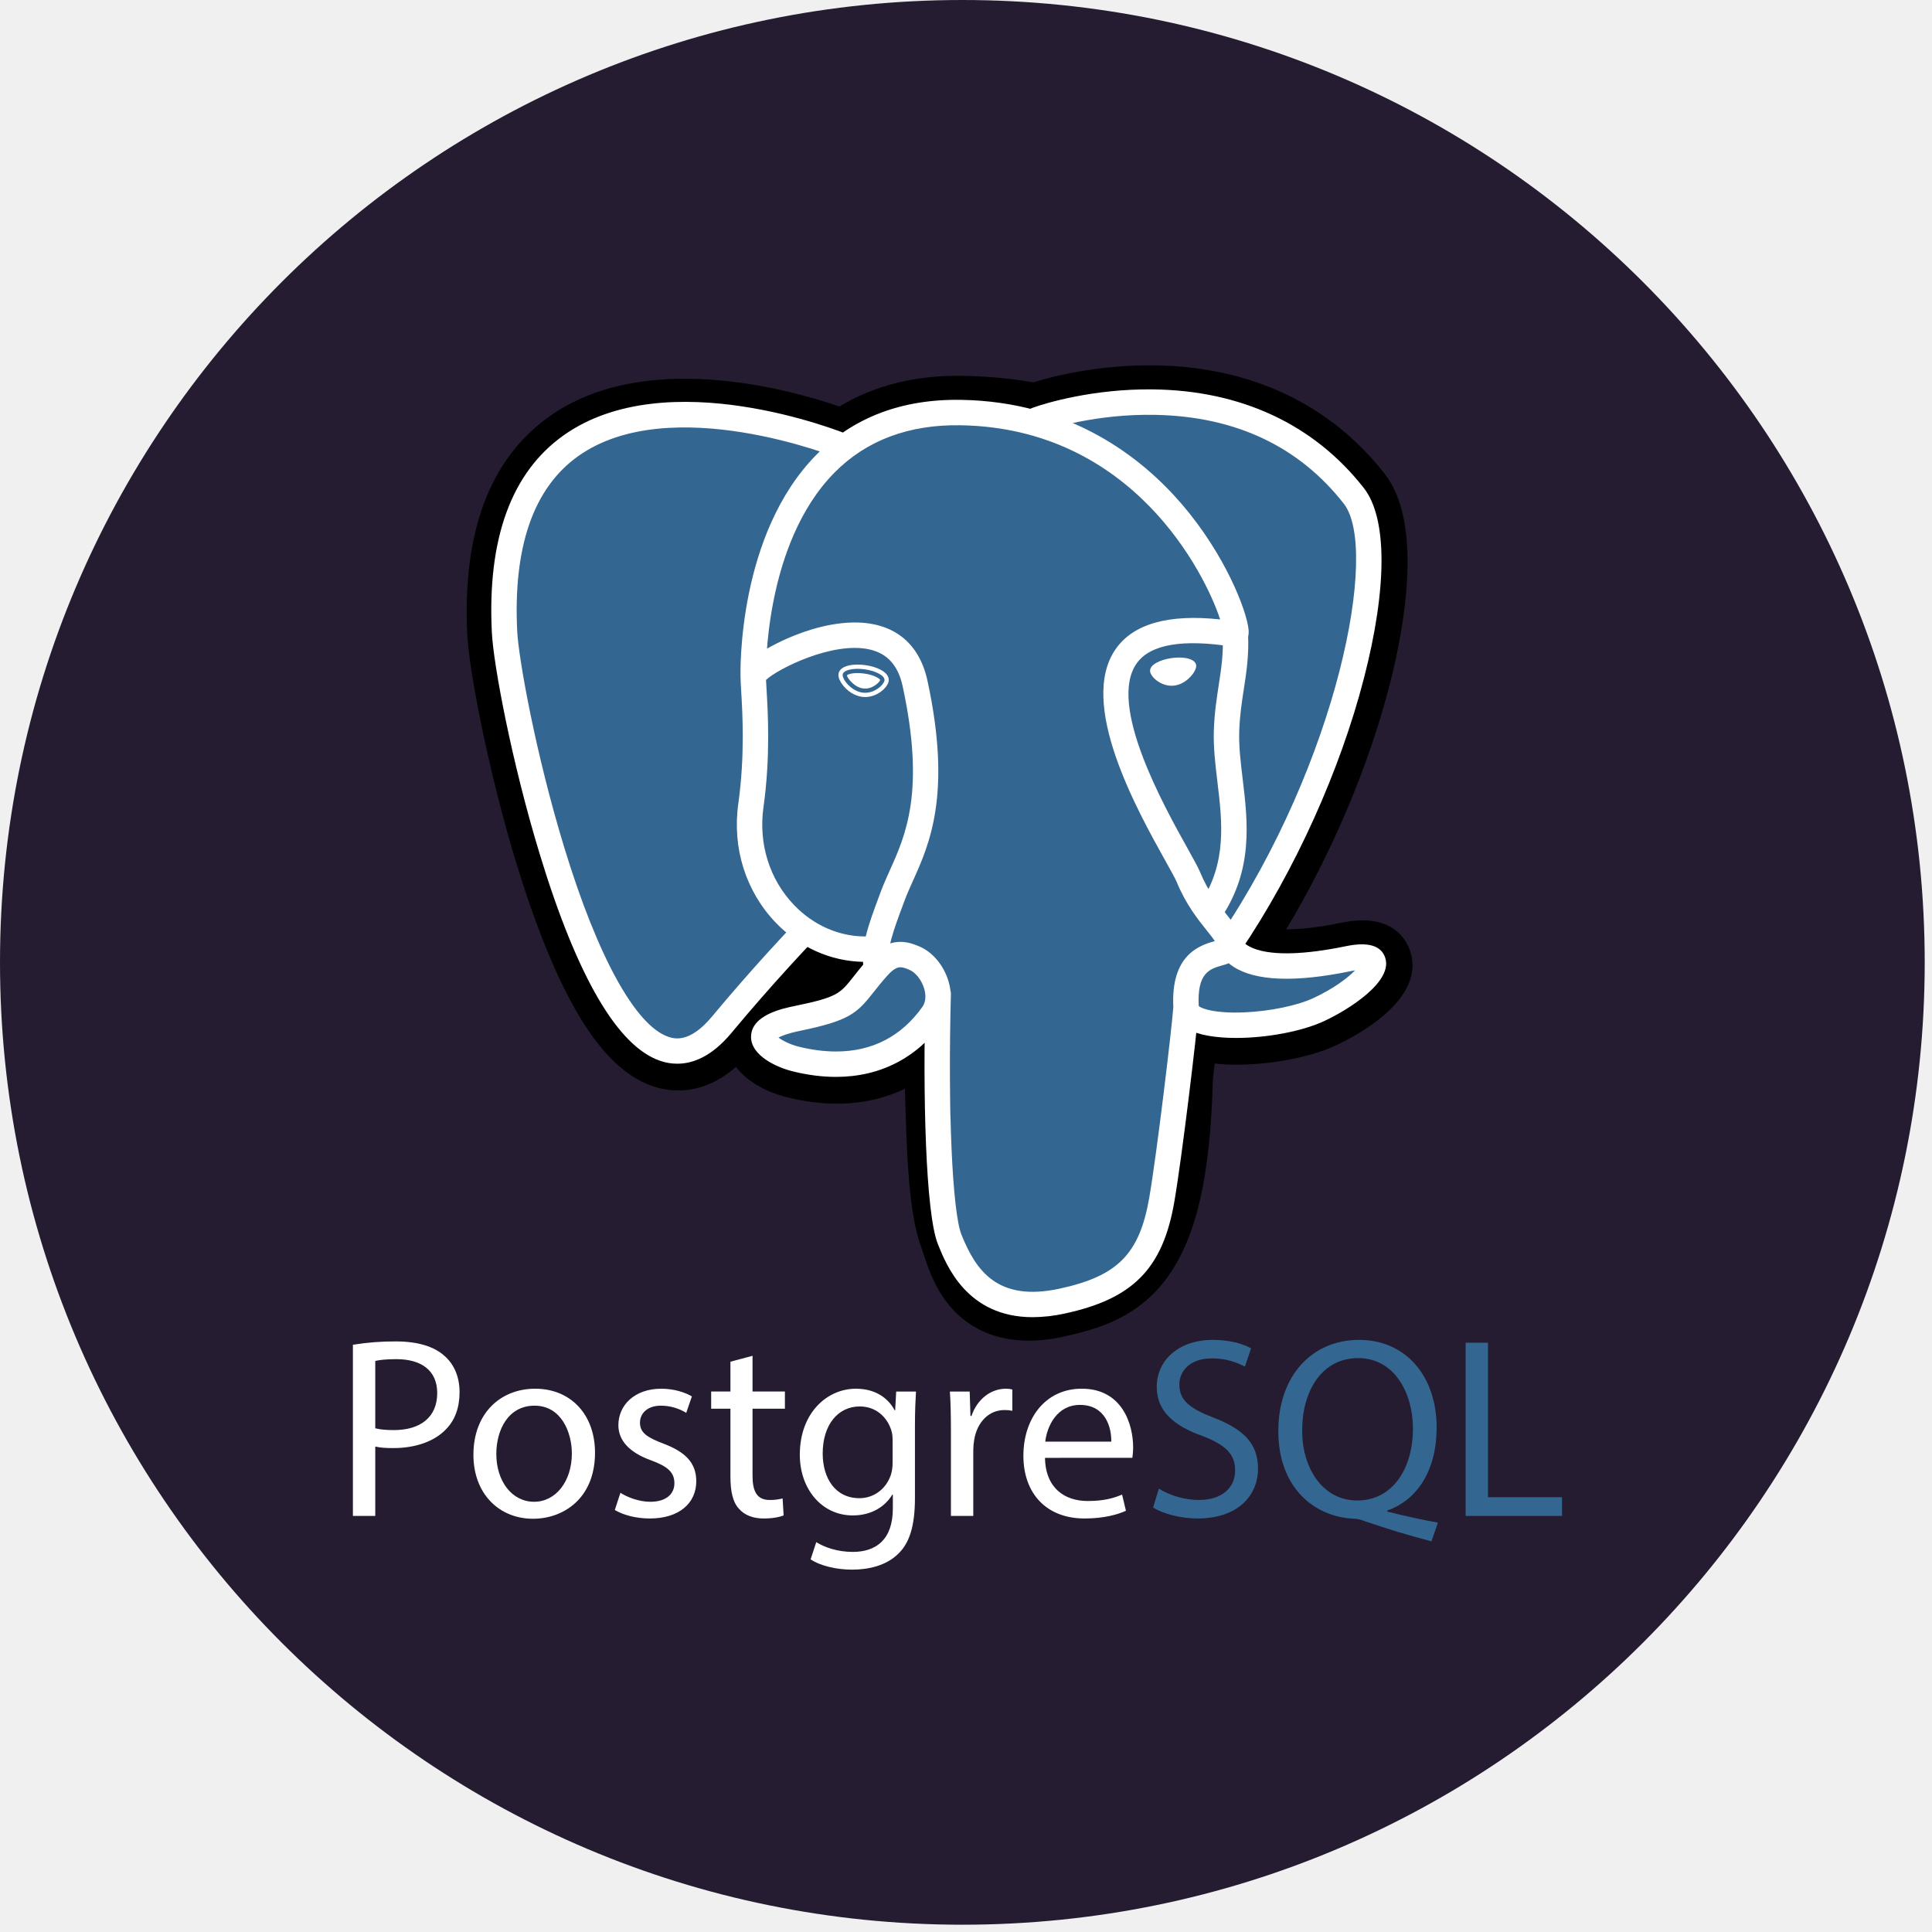
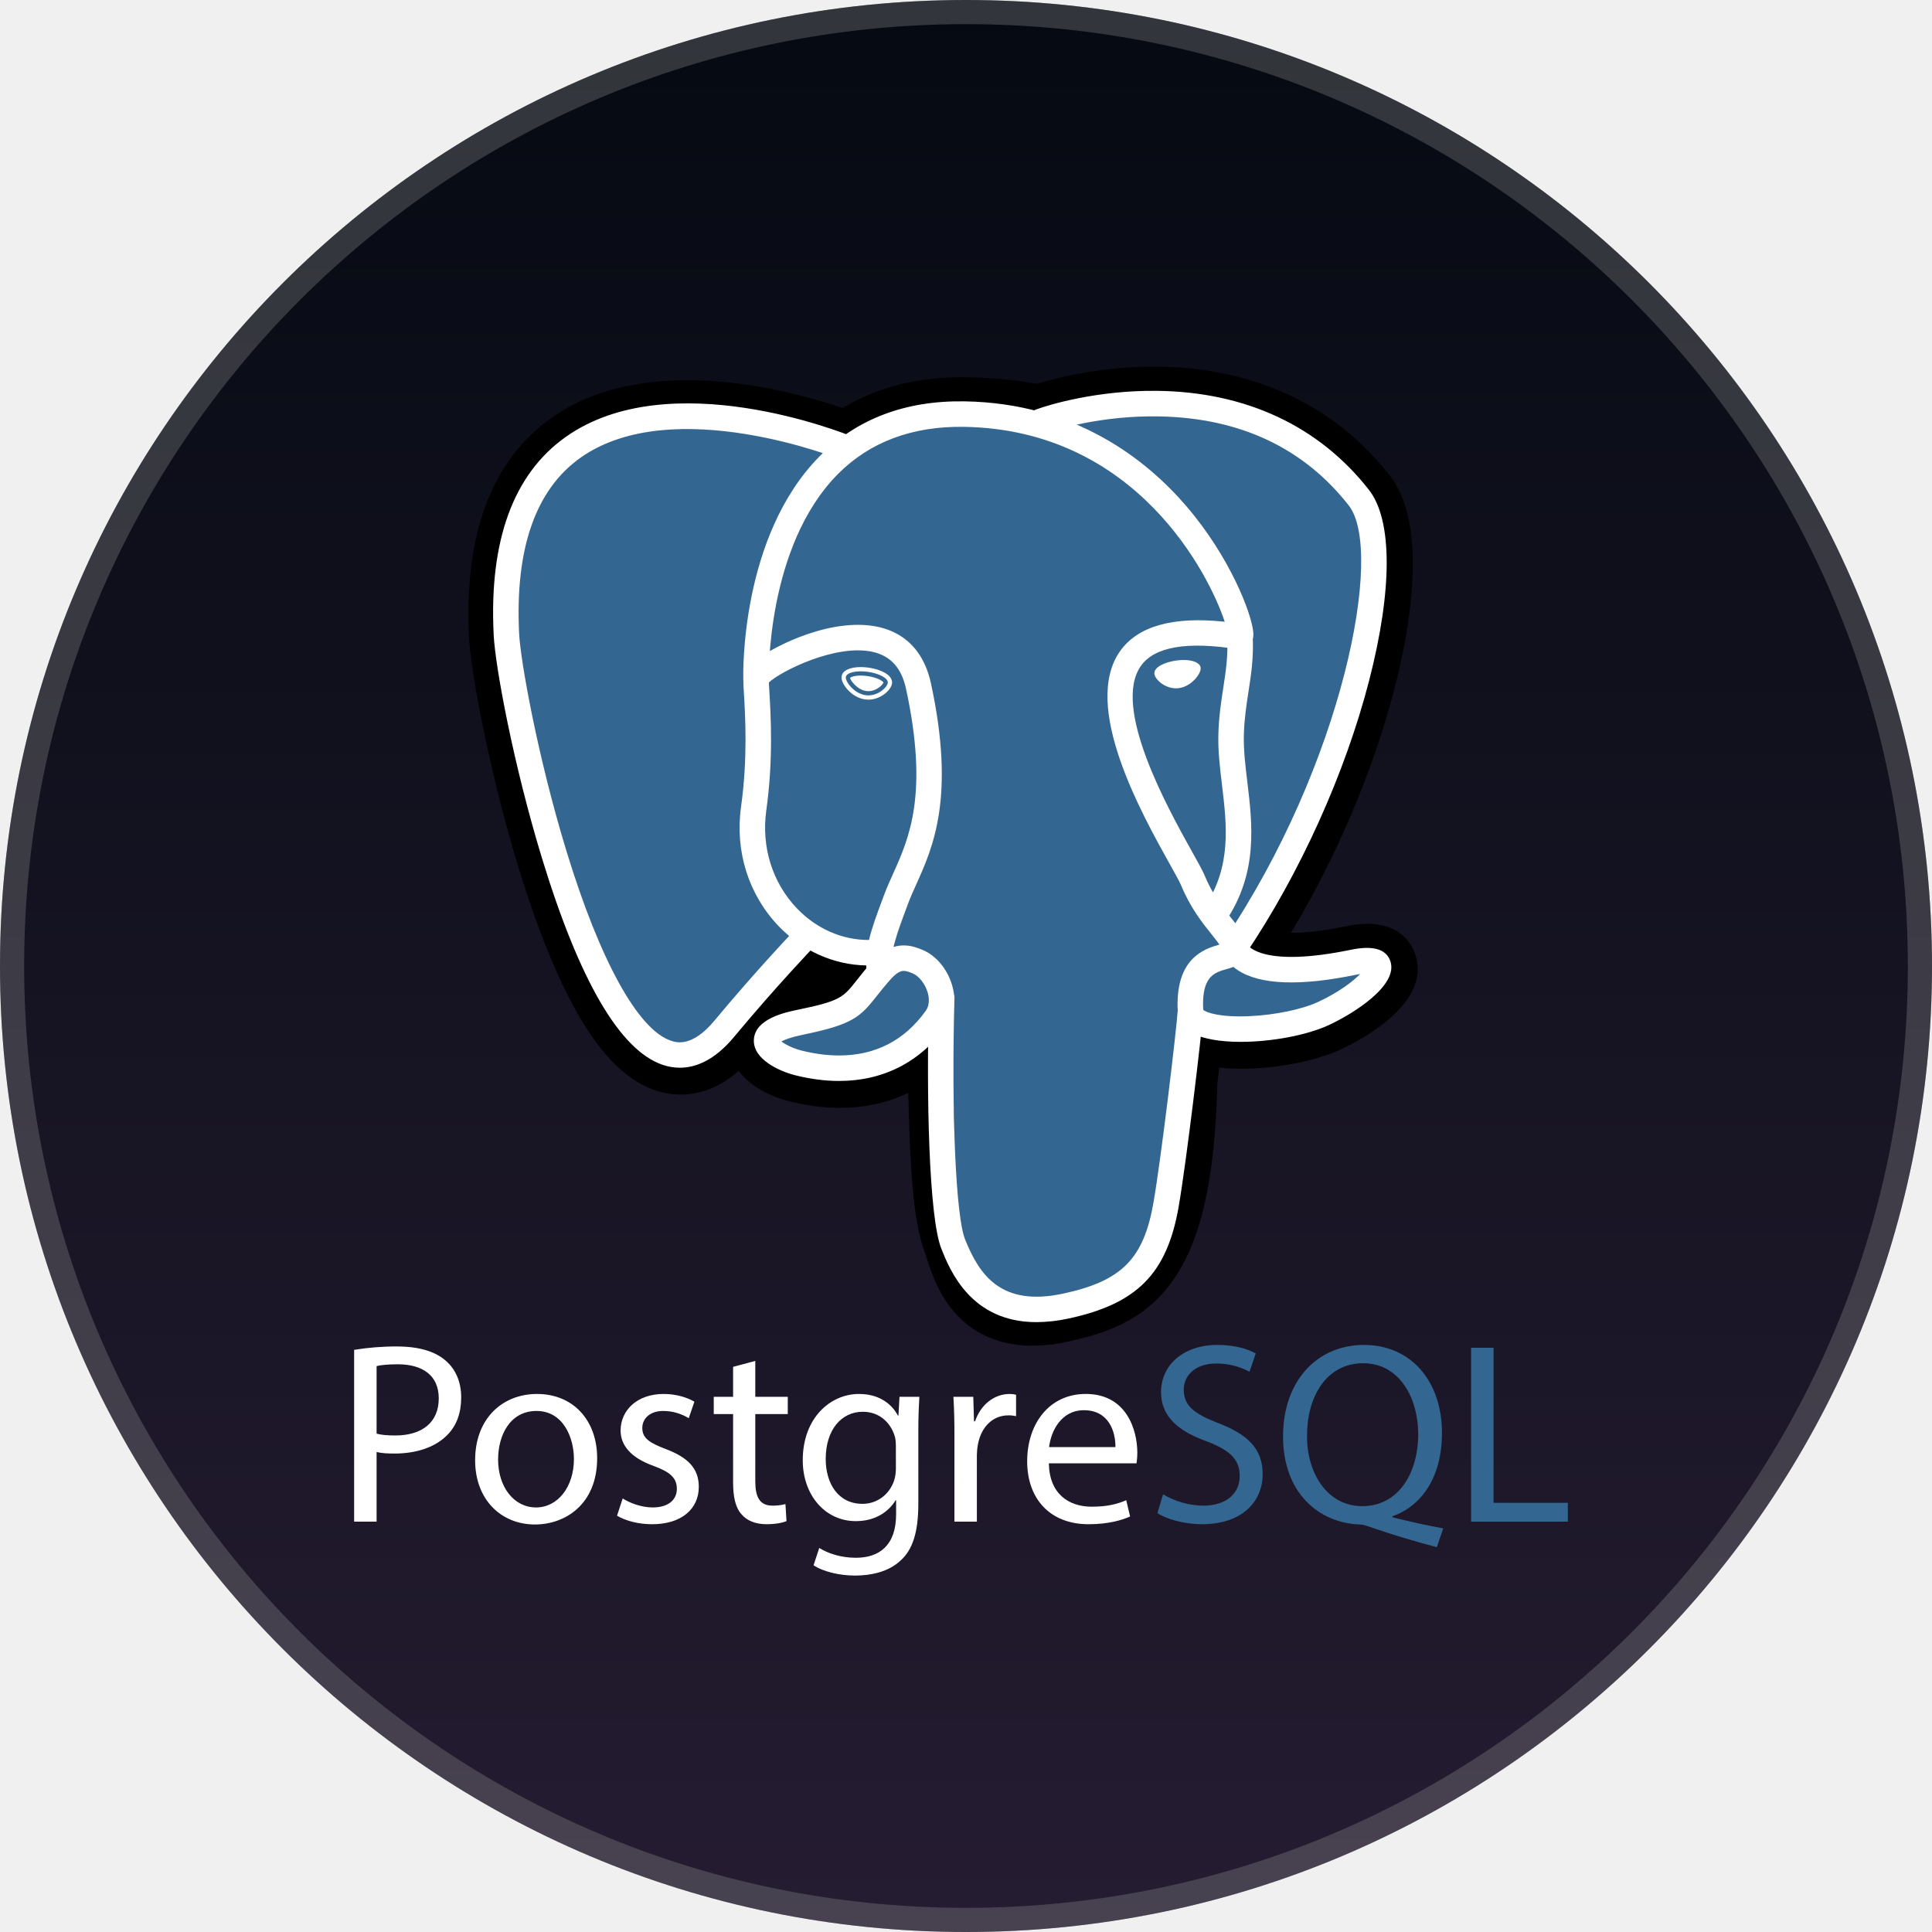
- <svg xmlns="http://www.w3.org/2000/svg" width="113" height="113" viewBox="0 0 113 113" fill="none">
-   <circle cx="56.287" cy="56.287" r="56.287" fill="#251C31" />
-   <path d="M68.711 62.981C69.076 59.939 68.967 59.492 71.233 59.985L71.808 60.036C73.55 60.115 75.83 59.756 77.168 59.133C80.051 57.796 81.76 55.562 78.918 56.149C72.434 57.486 71.988 55.292 71.988 55.292C78.835 45.134 81.697 32.239 79.227 29.083C72.49 20.473 60.826 24.544 60.631 24.65L60.569 24.662C59.287 24.396 57.854 24.237 56.244 24.211C53.31 24.163 51.083 24.981 49.395 26.261C49.395 26.261 28.588 17.689 29.556 37.041C29.762 41.158 35.457 68.192 42.249 60.026C44.732 57.041 47.131 54.516 47.131 54.516C48.323 55.307 49.749 55.711 51.245 55.566L51.361 55.468C51.325 55.838 51.34 56.201 51.408 56.63C49.658 58.585 50.172 58.929 46.673 59.649C43.134 60.378 45.214 61.677 46.57 62.016C48.217 62.428 52.024 63.012 54.597 59.409L54.495 59.82C55.182 60.37 55.135 63.767 55.232 66.195C55.329 68.622 55.492 70.887 55.987 72.224C56.482 73.559 57.066 77 61.663 76.015C65.506 75.19 68.443 74.005 68.711 62.981Z" fill="black" />
-   <path d="M60.169 78.414C58.135 78.414 56.811 77.627 56.006 76.868C54.792 75.722 54.311 74.247 54.023 73.365L53.899 72.997C53.32 71.433 53.124 69.182 53.008 66.283C52.99 65.83 52.976 65.376 52.964 64.923C52.954 64.576 52.942 64.14 52.925 63.682C52.192 64.032 51.414 64.278 50.614 64.413C49.18 64.658 47.639 64.579 46.032 64.177C44.898 63.894 43.72 63.306 43.049 62.398C41.092 64.113 39.225 63.88 38.208 63.541C36.414 62.943 34.809 61.262 33.299 58.401C32.224 56.365 31.184 53.71 30.208 50.512C28.508 44.943 27.428 39.078 27.332 37.152C27.031 31.124 28.653 26.814 32.154 24.341C37.678 20.439 46.046 22.733 49.097 23.775C51.147 22.54 53.558 21.938 56.283 21.982C57.747 22.006 59.14 22.134 60.435 22.364C61.785 21.94 64.452 21.331 67.505 21.368C73.13 21.435 77.792 23.628 80.985 27.708C83.263 30.619 82.137 36.733 81.262 40.118C80.032 44.879 77.877 49.944 75.229 54.353C75.948 54.358 76.989 54.271 78.47 53.966C81.392 53.362 82.246 54.929 82.478 55.63C83.407 58.444 79.369 60.57 78.109 61.154C76.495 61.904 73.864 62.36 71.709 62.261L71.615 62.255L71.049 62.205L70.992 62.677L70.939 63.139C70.794 68.726 69.996 72.264 68.353 74.603C66.632 77.053 64.239 77.741 62.132 78.192C61.487 78.336 60.829 78.41 60.169 78.414ZM55.889 58.079C57.202 59.129 57.317 61.106 57.42 64.8C57.432 65.261 57.445 65.697 57.461 66.105C57.511 67.338 57.627 70.228 58.079 71.449C58.143 71.621 58.2 71.797 58.26 71.982C58.764 73.527 59.018 74.301 61.198 73.834C63.029 73.442 63.969 73.09 64.706 72.041C65.777 70.516 66.376 67.45 66.485 62.926L68.712 62.98L66.5 62.715L66.565 62.163C66.777 60.343 66.93 59.027 68.147 58.157C69.123 57.459 70.236 57.527 71.122 57.687C70.148 56.952 69.879 56.088 69.807 55.734L69.622 54.82L70.143 54.045C73.149 49.584 75.629 44.102 76.946 39.004C78.299 33.764 77.886 30.982 77.474 30.456C72.013 23.477 62.541 26.358 61.553 26.686L61.385 26.776L60.547 26.933L60.117 26.844C58.934 26.598 57.619 26.462 56.209 26.439C53.994 26.402 52.208 26.925 50.743 28.037L49.727 28.808L48.547 28.322C46.027 27.291 38.625 25.22 34.719 27.986C32.551 29.522 31.564 32.531 31.783 36.93C31.856 38.382 32.843 43.879 34.47 49.212C36.719 56.581 38.764 59.028 39.617 59.313C39.766 59.363 40.152 59.063 40.537 58.601C43.038 55.593 45.416 53.086 45.516 52.98L46.806 51.623L48.365 52.659C48.994 53.077 49.687 53.314 50.399 53.358L54.118 50.187L53.579 55.685C53.567 55.808 53.561 55.976 53.61 56.288L53.772 57.331L53.071 58.116L52.99 58.206L55.033 59.15L55.889 58.079Z" fill="black" />
-   <path d="M78.92 56.149C72.436 57.486 71.99 55.291 71.99 55.291C78.836 45.133 81.698 32.238 79.228 29.082C72.49 20.472 60.827 24.544 60.632 24.65L60.569 24.661C59.288 24.395 57.855 24.237 56.244 24.211C53.31 24.163 51.084 24.98 49.395 26.261C49.395 26.261 28.588 17.689 29.556 37.041C29.762 41.158 35.457 68.191 42.249 60.026C44.732 57.041 47.131 54.516 47.131 54.516C48.322 55.307 49.748 55.711 51.244 55.566L51.36 55.467C51.324 55.838 51.34 56.2 51.406 56.629C49.657 58.585 50.17 58.929 46.673 59.648C43.133 60.378 45.212 61.676 46.57 62.016C48.216 62.428 52.024 63.011 54.596 59.409L54.494 59.82C55.179 60.369 55.661 63.392 55.58 66.133C55.499 68.873 55.445 70.754 55.986 72.224C56.526 73.693 57.065 77 61.663 76.014C65.505 75.191 67.496 73.057 67.774 69.498C67.97 66.968 68.415 67.341 68.443 65.079L68.8 64.007C69.212 60.577 68.866 59.47 71.233 59.985L71.808 60.036C73.551 60.115 75.831 59.755 77.169 59.133C80.052 57.795 81.761 55.562 78.92 56.149Z" fill="#336791" />
-   <path d="M60.399 77.04C56.565 77.041 55.351 74.005 54.854 72.764C54.127 70.945 53.97 63.885 54.132 58.095C54.143 57.902 54.228 57.721 54.371 57.59C54.514 57.459 54.702 57.388 54.895 57.394C55.089 57.399 55.272 57.48 55.407 57.619C55.542 57.757 55.618 57.943 55.618 58.137C55.431 64.815 55.696 70.866 56.234 72.212C57.074 74.312 58.348 76.148 61.95 75.377C65.37 74.644 66.65 73.347 67.22 70.041C67.658 67.504 68.523 60.286 68.63 58.861C68.644 58.665 68.736 58.482 68.886 58.354C69.035 58.225 69.229 58.161 69.426 58.176C69.622 58.19 69.805 58.282 69.933 58.432C70.062 58.581 70.126 58.775 70.111 58.972C70 60.454 69.139 67.659 68.684 70.294C68.01 74.199 66.27 75.97 62.261 76.83C61.649 76.965 61.025 77.036 60.399 77.04ZM39.615 62.215C39.28 62.215 38.947 62.16 38.63 62.052C36.14 61.221 33.768 57.166 31.581 49.999C29.916 44.542 28.86 38.848 28.768 36.997C28.493 31.511 29.907 27.629 32.968 25.46C39.024 21.168 49.213 25.255 49.644 25.431C49.825 25.506 49.968 25.65 50.043 25.831C50.118 26.012 50.119 26.216 50.045 26.397C49.971 26.578 49.828 26.723 49.648 26.8C49.467 26.876 49.264 26.879 49.082 26.806V26.807C48.984 26.766 39.214 22.852 33.824 26.674C31.206 28.531 30.005 31.979 30.251 36.924C30.329 38.483 31.315 44.041 33.002 49.566C34.954 55.964 37.177 60.002 39.1 60.643C39.401 60.744 40.319 61.05 41.632 59.471C44.102 56.5 46.371 54.128 46.394 54.105C46.532 53.971 46.717 53.896 46.909 53.895C47.101 53.895 47.286 53.968 47.425 54.102C47.564 54.235 47.646 54.416 47.654 54.609C47.662 54.801 47.595 54.989 47.467 55.133C47.444 55.156 45.21 57.492 42.775 60.421C41.621 61.807 40.515 62.215 39.615 62.215ZM71.943 55.954C71.808 55.954 71.676 55.918 71.56 55.848C71.445 55.779 71.35 55.679 71.287 55.56C71.224 55.441 71.194 55.307 71.201 55.172C71.208 55.037 71.252 54.907 71.328 54.795C78.249 44.526 80.678 32.117 78.597 29.459C75.978 26.113 72.28 24.365 67.606 24.265C64.144 24.189 61.393 25.073 60.944 25.228L60.831 25.273C60.379 25.416 60.032 25.168 59.902 24.878C59.827 24.712 59.816 24.525 59.87 24.351C59.924 24.177 60.04 24.029 60.195 23.935L60.395 23.853L60.386 23.856L60.396 23.852C61.16 23.573 63.953 22.735 67.413 22.775C72.585 22.829 76.858 24.824 79.768 28.543C81.145 30.303 81.148 34.357 79.776 39.666C78.379 45.078 75.748 50.896 72.56 55.626C72.492 55.727 72.401 55.81 72.293 55.867C72.185 55.925 72.065 55.954 71.943 55.954ZM72.297 60.708C71.115 60.708 70.056 60.542 69.422 60.162C68.769 59.771 68.645 59.24 68.629 58.959C68.451 55.834 70.175 55.29 71.054 55.042C70.932 54.857 70.757 54.639 70.577 54.414C70.064 53.774 69.363 52.896 68.822 51.584C68.737 51.379 68.471 50.902 68.164 50.351C66.497 47.362 63.029 41.144 65.257 37.959C66.288 36.485 68.341 35.905 71.365 36.229C70.476 33.518 66.238 25.038 56.184 24.873C53.16 24.822 50.68 25.752 48.817 27.633C44.644 31.847 44.796 39.472 44.798 39.547C44.8 39.645 44.783 39.742 44.748 39.833C44.714 39.924 44.661 40.007 44.594 40.078C44.527 40.149 44.446 40.206 44.357 40.245C44.268 40.285 44.172 40.307 44.074 40.309C43.977 40.312 43.88 40.295 43.789 40.26C43.698 40.225 43.614 40.173 43.544 40.105C43.473 40.038 43.416 39.958 43.376 39.869C43.337 39.78 43.315 39.684 43.312 39.586C43.303 39.248 43.147 31.247 47.761 26.587C49.92 24.407 52.762 23.33 56.209 23.387C62.642 23.492 66.782 26.762 69.123 29.487C71.673 32.457 72.924 35.732 73.027 36.825C73.104 37.638 72.521 37.801 72.403 37.825L72.135 37.831C69.167 37.356 67.262 37.685 66.475 38.811C64.781 41.232 68.061 47.114 69.462 49.627C69.819 50.267 70.077 50.731 70.195 51.017C70.655 52.133 71.255 52.882 71.738 53.485C72.161 54.015 72.529 54.474 72.661 55.014C72.722 55.121 73.588 56.401 78.724 55.341C80.012 55.075 80.784 55.302 81.019 56.016C81.484 57.42 78.879 59.057 77.437 59.727C76.144 60.328 74.081 60.708 72.297 60.708ZM70.111 58.836C70.273 59.001 71.088 59.284 72.777 59.212C74.278 59.147 75.861 58.82 76.812 58.38C78.027 57.816 78.838 57.185 79.258 56.754L79.024 56.797C75.74 57.475 73.417 57.385 72.12 56.528C72.033 56.47 71.949 56.408 71.869 56.341C71.728 56.397 71.598 56.433 71.506 56.459C70.77 56.666 70.009 56.879 70.111 58.836ZM48.895 62.986C48.08 62.986 47.221 62.876 46.344 62.656C45.436 62.428 43.904 61.745 43.928 60.621C43.953 59.36 45.787 58.982 46.478 58.84C48.971 58.327 49.133 58.121 49.912 57.132C50.139 56.843 50.422 56.484 50.807 56.053C51.38 55.413 52.005 55.089 52.666 55.089C53.127 55.089 53.505 55.245 53.754 55.348C54.549 55.678 55.213 56.474 55.486 57.428C55.732 58.288 55.615 59.116 55.155 59.759C53.648 61.871 51.483 62.986 48.895 62.986ZM45.532 60.685C45.757 60.858 46.205 61.09 46.704 61.215C47.464 61.404 48.2 61.501 48.895 61.501C51.012 61.501 52.712 60.624 53.946 58.896C54.204 58.535 54.127 58.078 54.058 57.837C53.913 57.333 53.555 56.874 53.186 56.721C52.985 56.637 52.819 56.574 52.666 56.574C52.584 56.574 52.335 56.574 51.915 57.044C51.56 57.44 51.305 57.764 51.079 58.05C50.109 59.282 49.664 59.7 46.777 60.295C46.073 60.441 45.712 60.588 45.532 60.685ZM51.245 57.258C51.068 57.258 50.897 57.194 50.762 57.079C50.628 56.963 50.539 56.803 50.512 56.628C50.493 56.505 50.48 56.38 50.475 56.256C48.582 56.22 46.756 55.408 45.37 53.962C43.618 52.133 42.82 49.6 43.182 47.011C43.575 44.201 43.429 41.719 43.349 40.386C43.33 40.112 43.318 39.837 43.313 39.562C43.314 39.328 43.319 38.704 45.403 37.648C46.144 37.272 47.63 36.616 49.254 36.448C51.944 36.17 53.718 37.368 54.248 39.822C55.681 46.447 54.361 49.378 53.398 51.517C53.218 51.915 53.049 52.292 52.914 52.656L52.794 52.978C52.285 54.343 51.846 55.522 51.981 56.403C52.011 56.597 51.962 56.796 51.845 56.955C51.729 57.114 51.554 57.22 51.359 57.25L51.245 57.258ZM44.803 39.768L44.833 40.298C44.915 41.683 45.068 44.26 44.654 47.218C44.355 49.352 45.007 51.437 46.443 52.934C47.577 54.118 49.071 54.772 50.606 54.772H50.638C50.81 54.047 51.095 53.283 51.402 52.459L51.521 52.139C51.674 51.728 51.854 51.33 52.043 50.908C52.971 48.848 54.124 46.283 52.795 40.136C52.532 38.919 51.894 38.214 50.844 37.982C48.689 37.505 45.477 39.127 44.803 39.768ZM49.287 39.453C49.25 39.715 49.769 40.416 50.444 40.51C51.119 40.604 51.696 40.056 51.733 39.794C51.769 39.531 51.251 39.242 50.575 39.147C49.901 39.053 49.323 39.19 49.287 39.453ZM50.6 40.769L50.41 40.756C49.991 40.697 49.567 40.433 49.278 40.049C49.176 39.914 49.009 39.651 49.042 39.418C49.09 39.075 49.507 38.87 50.16 38.87C50.306 38.87 50.457 38.881 50.611 38.902C50.967 38.952 51.298 39.055 51.543 39.191C51.966 39.428 51.998 39.692 51.978 39.829C51.926 40.206 51.323 40.769 50.6 40.769ZM49.534 39.496C49.555 39.658 49.956 40.193 50.478 40.265L50.599 40.274C51.081 40.274 51.442 39.894 51.484 39.77C51.44 39.685 51.13 39.474 50.541 39.394C50.415 39.376 50.287 39.367 50.159 39.366C49.782 39.365 49.58 39.45 49.534 39.496ZM69.838 38.917C69.874 39.18 69.357 39.881 68.681 39.975C68.006 40.068 67.428 39.521 67.391 39.258C67.355 38.995 67.873 38.706 68.549 38.612C69.224 38.517 69.801 38.655 69.838 38.917ZM68.526 40.109C67.875 40.109 67.315 39.603 67.269 39.275C67.216 38.881 67.864 38.582 68.532 38.489C68.68 38.469 68.824 38.458 68.965 38.458C69.541 38.458 69.923 38.628 69.961 38.9C69.986 39.077 69.851 39.349 69.617 39.594C69.463 39.756 69.139 40.036 68.699 40.097L68.526 40.109ZM68.964 38.706C68.835 38.706 68.702 38.715 68.565 38.734C67.894 38.827 67.494 39.097 67.513 39.242C67.536 39.4 67.964 39.861 68.525 39.861L68.663 39.852C69.03 39.8 69.305 39.561 69.436 39.423C69.642 39.206 69.724 39.003 69.714 38.933C69.702 38.842 69.455 38.706 68.964 38.706ZM70.811 53.999C70.676 53.999 70.544 53.962 70.429 53.893C70.314 53.824 70.219 53.724 70.156 53.606C70.093 53.487 70.063 53.353 70.069 53.219C70.076 53.084 70.119 52.954 70.194 52.843C71.776 50.48 71.486 48.069 71.206 45.74C71.087 44.746 70.963 43.72 70.996 42.735C71.028 41.721 71.157 40.885 71.281 40.076C71.429 39.118 71.568 38.212 71.51 37.138C71.506 36.945 71.577 36.758 71.709 36.616C71.84 36.474 72.021 36.389 72.214 36.379C72.407 36.369 72.596 36.434 72.742 36.56C72.887 36.687 72.978 36.866 72.995 37.058C73.06 38.286 72.903 39.31 72.75 40.302C72.632 41.067 72.51 41.858 72.481 42.782C72.452 43.654 72.564 44.581 72.682 45.562C72.98 48.04 73.317 50.849 71.429 53.669C71.285 53.883 71.05 53.999 70.811 53.999Z" fill="white" />
-   <path d="M20.641 78.653C21.471 78.518 22.311 78.453 23.151 78.458C24.444 78.458 25.391 78.758 25.992 79.3C26.549 79.781 26.879 80.517 26.879 81.419C26.879 82.336 26.608 83.058 26.097 83.584C25.405 84.321 24.278 84.696 23 84.696C22.61 84.696 22.249 84.681 21.949 84.606V88.665H20.641V78.653ZM21.949 83.538C22.235 83.614 22.595 83.644 23.031 83.644C24.609 83.644 25.572 82.877 25.572 81.479C25.572 80.141 24.625 79.495 23.181 79.495C22.61 79.495 22.174 79.54 21.949 79.6V83.538ZM34.801 84.966C34.801 87.657 32.936 88.83 31.177 88.83C29.208 88.83 27.69 87.387 27.69 85.087C27.69 82.651 29.284 81.224 31.298 81.224C33.388 81.223 34.801 82.742 34.801 84.966ZM29.029 85.041C29.029 86.635 29.945 87.837 31.238 87.837C32.501 87.837 33.447 86.65 33.447 85.011C33.447 83.779 32.831 82.216 31.268 82.216C29.704 82.216 29.029 83.659 29.029 85.041ZM36.288 87.311C36.679 87.567 37.37 87.837 38.032 87.837C38.994 87.837 39.445 87.356 39.445 86.755C39.445 86.124 39.069 85.778 38.092 85.417C36.784 84.951 36.168 84.23 36.168 83.358C36.168 82.186 37.115 81.224 38.678 81.224C39.415 81.224 40.062 81.434 40.467 81.674L40.137 82.636C39.689 82.361 39.174 82.215 38.649 82.216C37.867 82.216 37.431 82.667 37.431 83.208C37.431 83.809 37.868 84.079 38.815 84.44C40.077 84.921 40.724 85.553 40.724 86.635C40.724 87.912 39.731 88.814 38.003 88.814C37.206 88.814 36.47 88.619 35.959 88.318L36.288 87.311ZM44.015 79.299V81.388H45.908V82.395H44.015V86.319C44.015 87.22 44.27 87.731 45.007 87.731C45.265 87.736 45.523 87.706 45.773 87.641L45.834 88.633C45.579 88.739 45.172 88.814 44.662 88.814C44.045 88.814 43.549 88.618 43.233 88.258C42.858 87.867 42.722 87.221 42.722 86.364V82.395H41.595V81.388H42.722V79.645L44.015 79.299ZM53.575 81.389C53.544 81.915 53.514 82.501 53.514 83.388V87.612C53.514 89.28 53.184 90.302 52.477 90.934C51.771 91.596 50.749 91.806 49.832 91.806C48.96 91.806 47.998 91.596 47.411 91.205L47.742 90.198C48.223 90.498 48.974 90.769 49.876 90.769C51.229 90.769 52.221 90.062 52.221 88.229V87.417H52.191C51.785 88.093 51.004 88.635 49.876 88.635C48.073 88.635 46.78 87.101 46.78 85.087C46.78 82.621 48.388 81.224 50.057 81.224C51.32 81.224 52.011 81.885 52.327 82.486H52.357L52.417 81.389H53.575ZM52.207 84.26C52.207 84.034 52.192 83.839 52.132 83.659C51.891 82.892 51.245 82.261 50.283 82.261C49.02 82.261 48.118 83.328 48.118 85.011C48.118 86.439 48.84 87.627 50.268 87.627C51.08 87.627 51.816 87.116 52.102 86.274C52.177 86.049 52.207 85.793 52.207 85.568L52.207 84.26ZM55.618 83.659C55.618 82.802 55.603 82.065 55.558 81.389H56.716L56.761 82.817H56.821C57.151 81.84 57.948 81.224 58.835 81.224C58.985 81.224 59.09 81.239 59.21 81.269V82.516C59.062 82.484 58.911 82.469 58.76 82.471C57.828 82.471 57.166 83.178 56.986 84.17C56.949 84.373 56.929 84.579 56.926 84.786V88.664H55.618V83.659ZM61.12 85.267C61.15 87.056 62.292 87.792 63.615 87.792C64.562 87.792 65.133 87.627 65.629 87.416L65.855 88.363C65.389 88.574 64.592 88.814 63.435 88.814C61.195 88.814 59.857 87.341 59.857 85.147C59.857 82.952 61.15 81.223 63.269 81.223C65.644 81.223 66.275 83.312 66.275 84.65C66.275 84.921 66.245 85.131 66.23 85.266L61.12 85.267ZM64.998 84.32C65.013 83.478 64.652 82.171 63.165 82.171C61.827 82.171 61.241 83.403 61.135 84.32H64.998Z" fill="white" />
-   <path d="M67.777 87.071C68.485 87.497 69.295 87.725 70.121 87.732C71.459 87.732 72.241 87.026 72.241 86.004C72.241 85.057 71.7 84.516 70.332 83.989C68.678 83.403 67.656 82.546 67.656 81.118C67.656 79.54 68.964 78.368 70.933 78.368C71.97 78.368 72.722 78.608 73.173 78.864L72.812 79.931C72.221 79.614 71.559 79.448 70.888 79.45C69.505 79.45 68.979 80.277 68.979 80.968C68.979 81.915 69.595 82.381 70.993 82.922C72.707 83.584 73.579 84.41 73.579 85.898C73.579 87.462 72.421 88.814 70.031 88.814C69.054 88.814 67.987 88.529 67.445 88.168L67.777 87.071ZM83.725 90.152C82.418 89.809 81.124 89.418 79.847 88.98C79.636 88.905 79.426 88.829 79.23 88.829C76.825 88.739 74.766 86.966 74.766 83.704C74.766 80.457 76.75 78.368 79.486 78.368C82.237 78.368 84.026 80.502 84.026 83.493C84.026 86.094 82.823 87.762 81.14 88.348V88.409C82.147 88.664 83.244 88.905 84.101 89.055L83.725 90.152ZM82.642 83.553C82.642 81.524 81.591 79.434 79.441 79.434C77.231 79.434 76.149 81.479 76.164 83.674C76.149 85.823 77.337 87.762 79.381 87.762C81.471 87.762 82.642 85.868 82.642 83.553ZM85.723 78.533H87.032V87.567H91.361V88.664H85.723V78.533Z" fill="#336791" />
+ <svg xmlns="http://www.w3.org/2000/svg" width="80" height="80" viewBox="0 0 80 80" fill="none">
+   <circle cx="40" cy="40" r="40" fill="url(#paint0_linear_2046_421)" />
+   <circle cx="40" cy="40" r="39.5" stroke="#9A9B9C" stroke-opacity="0.3" />
+   <path d="M48.829 44.757C49.088 42.595 49.011 42.278 50.621 42.628L51.029 42.664C52.268 42.72 53.888 42.465 54.839 42.022C56.887 41.072 58.102 39.485 56.082 39.902C51.474 40.852 51.158 39.292 51.158 39.292C56.023 32.074 58.057 22.91 56.302 20.667C51.514 14.549 43.226 17.442 43.087 17.517L43.042 17.526C42.132 17.336 41.114 17.224 39.969 17.205C37.884 17.171 36.302 17.752 35.102 18.662C35.102 18.662 20.316 12.571 21.004 26.323C21.15 29.248 25.197 48.459 30.024 42.657C31.788 40.535 33.493 38.741 33.493 38.741C34.34 39.303 35.353 39.59 36.417 39.487L36.499 39.417C36.474 39.681 36.484 39.938 36.532 40.243C35.289 41.633 35.654 41.877 33.168 42.389C30.653 42.907 32.13 43.83 33.095 44.071C34.265 44.364 36.97 44.778 38.799 42.218L38.726 42.511C39.214 42.901 39.181 45.315 39.25 47.04C39.319 48.766 39.435 50.375 39.786 51.325C40.138 52.274 40.553 54.719 43.821 54.019C46.551 53.433 48.638 52.591 48.829 44.757Z" fill="black" />
+   <path d="M42.755 55.724C41.309 55.724 40.368 55.165 39.797 54.625C38.934 53.812 38.592 52.763 38.387 52.136L38.299 51.874C37.887 50.763 37.748 49.163 37.666 47.103C37.653 46.781 37.643 46.459 37.635 46.137C37.628 45.89 37.619 45.58 37.607 45.255C37.086 45.504 36.533 45.678 35.965 45.775C34.946 45.949 33.85 45.892 32.708 45.607C31.903 45.405 31.065 44.988 30.588 44.343C29.198 45.561 27.871 45.395 27.148 45.155C25.874 44.73 24.733 43.535 23.66 41.502C22.896 40.055 22.157 38.168 21.463 35.896C20.255 31.938 19.488 27.77 19.42 26.402C19.205 22.118 20.358 19.055 22.846 17.298C26.772 14.525 32.719 16.155 34.887 16.896C36.343 16.018 38.057 15.59 39.993 15.621C41.034 15.638 42.024 15.73 42.944 15.893C43.903 15.592 45.798 15.159 47.968 15.185C51.966 15.233 55.278 16.791 57.547 19.691C59.166 21.759 58.366 26.104 57.744 28.51C56.871 31.893 55.339 35.492 53.457 38.625C53.968 38.629 54.708 38.567 55.761 38.35C57.837 37.922 58.444 39.035 58.608 39.533C59.269 41.533 56.399 43.043 55.504 43.459C54.357 43.992 52.487 44.316 50.955 44.245L50.888 44.241L50.486 44.206L50.446 44.541L50.408 44.869C50.305 48.84 49.738 51.354 48.571 53.016C47.348 54.757 45.647 55.246 44.15 55.567C43.692 55.669 43.224 55.721 42.755 55.724ZM39.714 41.273C40.647 42.02 40.728 43.424 40.801 46.05C40.81 46.377 40.819 46.687 40.83 46.977C40.865 47.853 40.948 49.907 41.269 50.775C41.315 50.897 41.356 51.022 41.398 51.153C41.757 52.251 41.937 52.801 43.486 52.469C44.787 52.191 45.455 51.941 45.979 51.195C46.74 50.111 47.165 47.933 47.243 44.718L48.826 44.756L47.254 44.568L47.3 44.175C47.451 42.882 47.559 41.947 48.424 41.329C49.118 40.833 49.908 40.881 50.538 40.995C49.846 40.472 49.655 39.859 49.604 39.607L49.472 38.957L49.843 38.407C51.979 35.237 53.741 31.341 54.677 27.718C55.639 23.994 55.345 22.017 55.052 21.643C51.171 16.684 44.441 18.731 43.738 18.964L43.619 19.028L43.023 19.14L42.718 19.076C41.877 18.902 40.943 18.805 39.941 18.789C38.367 18.762 37.097 19.134 36.056 19.924L35.334 20.472L34.495 20.126C32.705 19.394 27.445 17.922 24.669 19.888C23.128 20.979 22.427 23.118 22.583 26.244C22.634 27.276 23.336 31.183 24.492 34.972C26.091 40.209 27.543 41.948 28.15 42.15C28.255 42.186 28.53 41.972 28.803 41.645C30.581 39.507 32.271 37.725 32.342 37.65L33.258 36.686L34.367 37.422C34.813 37.719 35.306 37.887 35.812 37.919L38.455 35.665L38.072 39.572C38.063 39.66 38.059 39.779 38.094 40.001L38.209 40.742L37.71 41.299L37.653 41.364L39.105 42.034L39.714 41.273Z" fill="black" />
+   <path d="M56.084 39.901C51.476 40.852 51.159 39.292 51.159 39.292C56.024 32.073 58.058 22.909 56.303 20.666C51.514 14.548 43.226 17.442 43.087 17.517L43.043 17.525C42.132 17.336 41.114 17.224 39.969 17.205C37.884 17.171 36.302 17.751 35.102 18.661C35.102 18.661 20.316 12.57 21.004 26.322C21.15 29.248 25.197 48.459 30.024 42.657C31.788 40.535 33.493 38.741 33.493 38.741C34.34 39.303 35.353 39.59 36.416 39.487L36.498 39.417C36.473 39.68 36.484 39.938 36.531 40.243C35.288 41.633 35.653 41.877 33.167 42.388C30.652 42.907 32.13 43.829 33.095 44.071C34.264 44.364 36.97 44.778 38.798 42.218L38.725 42.51C39.212 42.901 39.555 45.049 39.497 46.996C39.44 48.944 39.401 50.28 39.786 51.325C40.17 52.369 40.552 54.719 43.82 54.019C46.55 53.433 47.965 51.917 48.163 49.388C48.302 47.589 48.618 47.855 48.638 46.247L48.892 45.486C49.184 43.048 48.939 42.262 50.621 42.628L51.03 42.663C52.268 42.72 53.889 42.464 54.84 42.022C56.888 41.072 58.103 39.484 56.084 39.901Z" fill="#336791" />
+   <path d="M42.92 54.747C40.196 54.748 39.333 52.59 38.98 51.709C38.463 50.416 38.352 45.399 38.467 41.284C38.474 41.147 38.535 41.018 38.636 40.925C38.738 40.832 38.871 40.782 39.009 40.786C39.146 40.789 39.277 40.847 39.373 40.945C39.469 41.044 39.522 41.176 39.522 41.314C39.39 46.059 39.578 50.36 39.96 51.316C40.557 52.808 41.462 54.114 44.022 53.566C46.452 53.044 47.362 52.123 47.767 49.773C48.079 47.97 48.694 42.841 48.769 41.829C48.779 41.689 48.845 41.559 48.951 41.468C49.057 41.377 49.195 41.331 49.335 41.341C49.474 41.352 49.604 41.417 49.696 41.523C49.787 41.629 49.833 41.767 49.822 41.907C49.743 42.961 49.131 48.08 48.808 49.953C48.329 52.728 47.092 53.987 44.243 54.598C43.809 54.694 43.365 54.744 42.92 54.747ZM28.15 44.212C27.912 44.212 27.675 44.172 27.45 44.096C25.68 43.506 23.995 40.624 22.441 35.531C21.257 31.653 20.508 27.606 20.442 26.291C20.247 22.392 21.251 19.634 23.427 18.092C27.73 15.042 34.971 17.947 35.277 18.072C35.406 18.125 35.508 18.228 35.561 18.356C35.614 18.485 35.615 18.629 35.562 18.758C35.509 18.887 35.408 18.99 35.28 19.044C35.152 19.099 35.007 19.1 34.878 19.049V19.049C34.808 19.02 27.865 16.239 24.035 18.955C22.175 20.274 21.321 22.725 21.496 26.239C21.552 27.347 22.252 31.297 23.45 35.223C24.838 39.77 26.418 42.639 27.784 43.094C27.998 43.166 28.65 43.384 29.584 42.262C31.339 40.15 32.951 38.465 32.967 38.448C33.066 38.353 33.197 38.3 33.334 38.299C33.47 38.299 33.602 38.352 33.701 38.446C33.799 38.541 33.858 38.67 33.863 38.806C33.868 38.943 33.821 39.077 33.73 39.179C33.714 39.195 32.126 40.855 30.396 42.937C29.576 43.922 28.79 44.212 28.15 44.212ZM51.124 39.763C51.028 39.763 50.934 39.737 50.852 39.687C50.77 39.638 50.702 39.567 50.657 39.483C50.612 39.398 50.591 39.303 50.596 39.207C50.602 39.111 50.633 39.019 50.687 38.939C55.605 31.641 57.331 22.823 55.852 20.934C53.991 18.556 51.363 17.314 48.041 17.243C45.582 17.189 43.627 17.818 43.307 17.927L43.227 17.96C42.906 18.061 42.66 17.884 42.567 17.679C42.514 17.561 42.506 17.428 42.544 17.304C42.583 17.181 42.665 17.076 42.775 17.009L42.917 16.95L42.911 16.952L42.918 16.95C43.461 16.752 45.445 16.156 47.904 16.184C51.58 16.223 54.616 17.64 56.684 20.283C57.663 21.534 57.665 24.415 56.691 28.188C55.697 32.034 53.828 36.168 51.562 39.53C51.514 39.602 51.449 39.66 51.372 39.701C51.296 39.742 51.211 39.763 51.124 39.763ZM51.375 43.141C50.535 43.141 49.783 43.023 49.332 42.753C48.868 42.475 48.78 42.098 48.769 41.898C48.642 39.678 49.867 39.291 50.492 39.115C50.405 38.983 50.281 38.828 50.153 38.669C49.789 38.213 49.29 37.59 48.906 36.657C48.846 36.512 48.657 36.173 48.438 35.781C47.254 33.657 44.789 29.238 46.372 26.974C47.105 25.927 48.564 25.515 50.713 25.745C50.081 23.819 47.069 17.792 39.925 17.675C37.776 17.639 36.013 18.3 34.689 19.637C31.724 22.631 31.832 28.049 31.833 28.103C31.835 28.173 31.823 28.242 31.798 28.306C31.773 28.371 31.736 28.43 31.688 28.48C31.641 28.531 31.583 28.571 31.52 28.599C31.457 28.628 31.389 28.643 31.319 28.645C31.25 28.647 31.181 28.635 31.116 28.61C31.051 28.585 30.992 28.548 30.942 28.5C30.892 28.452 30.851 28.395 30.823 28.332C30.795 28.268 30.779 28.2 30.778 28.131C30.771 27.89 30.66 22.205 33.939 18.894C35.474 17.344 37.493 16.579 39.942 16.619C44.514 16.694 47.456 19.018 49.12 20.954C50.932 23.064 51.821 25.392 51.894 26.169C51.949 26.746 51.535 26.862 51.451 26.879L51.26 26.884C49.151 26.546 47.797 26.78 47.238 27.58C46.034 29.3 48.365 33.481 49.36 35.266C49.615 35.721 49.798 36.051 49.882 36.254C50.209 37.047 50.635 37.58 50.978 38.008C51.279 38.385 51.54 38.711 51.634 39.094C51.677 39.17 52.292 40.08 55.943 39.327C56.858 39.138 57.406 39.3 57.574 39.806C57.904 40.804 56.053 41.968 55.028 42.444C54.109 42.871 52.643 43.141 51.375 43.141ZM49.822 41.811C49.937 41.928 50.516 42.129 51.717 42.078C52.783 42.032 53.908 41.8 54.584 41.486C55.447 41.085 56.023 40.637 56.322 40.331L56.156 40.361C53.822 40.843 52.171 40.779 51.25 40.17C51.188 40.13 51.128 40.085 51.071 40.038C50.971 40.077 50.879 40.103 50.813 40.122C50.29 40.268 49.749 40.42 49.822 41.811ZM34.745 44.76C34.165 44.76 33.555 44.681 32.932 44.525C32.287 44.364 31.198 43.877 31.215 43.079C31.233 42.183 32.536 41.914 33.027 41.813C34.798 41.449 34.914 41.302 35.468 40.599C35.629 40.394 35.83 40.139 36.104 39.833C36.511 39.378 36.955 39.148 37.425 39.148C37.752 39.148 38.021 39.259 38.198 39.332C38.763 39.566 39.235 40.132 39.429 40.81C39.604 41.422 39.52 42.01 39.194 42.467C38.122 43.968 36.584 44.76 34.745 44.76ZM32.355 43.125C32.515 43.248 32.834 43.412 33.188 43.501C33.728 43.636 34.251 43.705 34.745 43.705C36.25 43.705 37.457 43.081 38.335 41.853C38.517 41.597 38.463 41.272 38.414 41.101C38.311 40.742 38.056 40.417 37.794 40.307C37.651 40.248 37.533 40.203 37.425 40.203C37.367 40.203 37.19 40.203 36.891 40.537C36.639 40.819 36.458 41.049 36.297 41.252C35.608 42.128 35.292 42.425 33.24 42.847C32.739 42.951 32.483 43.055 32.355 43.125ZM36.415 40.689C36.289 40.689 36.167 40.644 36.072 40.562C35.976 40.48 35.913 40.366 35.894 40.242C35.88 40.154 35.871 40.066 35.867 39.977C34.523 39.952 33.225 39.375 32.24 38.347C30.995 37.047 30.428 35.247 30.685 33.408C30.965 31.41 30.86 29.647 30.804 28.7C30.79 28.505 30.781 28.309 30.778 28.114C30.779 27.947 30.782 27.504 32.263 26.753C32.79 26.486 33.846 26.02 35 25.901C36.912 25.704 38.172 26.555 38.549 28.299C39.567 33.007 38.63 35.089 37.945 36.61C37.817 36.892 37.697 37.16 37.601 37.419L37.516 37.648C37.154 38.617 36.842 39.455 36.938 40.081C36.959 40.22 36.924 40.361 36.842 40.474C36.759 40.587 36.635 40.662 36.496 40.684L36.415 40.689ZM31.837 28.26L31.858 28.637C31.916 29.621 32.025 31.453 31.731 33.554C31.519 35.071 31.982 36.552 33.002 37.617C33.808 38.458 34.87 38.922 35.961 38.922H35.983C36.106 38.408 36.308 37.864 36.526 37.279L36.611 37.052C36.72 36.759 36.847 36.476 36.982 36.177C37.641 34.712 38.461 32.89 37.517 28.522C37.329 27.657 36.876 27.156 36.13 26.991C34.599 26.652 32.316 27.804 31.837 28.26ZM35.024 28.036C34.997 28.223 35.366 28.721 35.846 28.787C36.325 28.854 36.736 28.465 36.761 28.278C36.787 28.092 36.419 27.886 35.939 27.819C35.46 27.752 35.049 27.849 35.024 28.036ZM35.956 28.971L35.822 28.962C35.524 28.921 35.222 28.733 35.017 28.459C34.944 28.364 34.826 28.177 34.849 28.011C34.883 27.768 35.18 27.622 35.644 27.622C35.748 27.622 35.855 27.63 35.964 27.645C36.217 27.68 36.453 27.753 36.626 27.85C36.928 28.019 36.95 28.206 36.936 28.303C36.899 28.572 36.471 28.971 35.956 28.971ZM35.199 28.067C35.214 28.182 35.499 28.562 35.87 28.614L35.956 28.62C36.298 28.62 36.555 28.35 36.585 28.262C36.553 28.201 36.333 28.052 35.915 27.994C35.825 27.982 35.734 27.975 35.643 27.974C35.375 27.974 35.232 28.034 35.199 28.067ZM49.628 27.655C49.654 27.842 49.286 28.34 48.806 28.407C48.326 28.474 47.915 28.084 47.889 27.898C47.864 27.711 48.232 27.505 48.712 27.439C49.191 27.371 49.602 27.469 49.628 27.655ZM48.695 28.502C48.233 28.502 47.835 28.143 47.802 27.91C47.764 27.63 48.225 27.417 48.7 27.352C48.805 27.337 48.907 27.329 49.007 27.329C49.417 27.329 49.688 27.45 49.715 27.643C49.733 27.769 49.637 27.962 49.471 28.137C49.361 28.252 49.132 28.451 48.818 28.494L48.695 28.502ZM49.007 27.505C48.915 27.505 48.821 27.512 48.724 27.525C48.246 27.591 47.962 27.783 47.976 27.886C47.992 27.999 48.296 28.326 48.695 28.326L48.793 28.319C49.053 28.283 49.249 28.113 49.342 28.015C49.489 27.861 49.547 27.716 49.54 27.667C49.531 27.602 49.355 27.505 49.007 27.505ZM50.319 38.373C50.224 38.373 50.13 38.347 50.048 38.298C49.966 38.249 49.899 38.178 49.854 38.094C49.809 38.009 49.787 37.914 49.792 37.819C49.797 37.723 49.828 37.631 49.881 37.551C51.005 35.872 50.799 34.16 50.6 32.504C50.515 31.798 50.428 31.069 50.451 30.368C50.474 29.648 50.565 29.054 50.654 28.479C50.758 27.798 50.857 27.154 50.816 26.391C50.813 26.254 50.864 26.121 50.957 26.02C51.05 25.919 51.179 25.859 51.316 25.852C51.453 25.844 51.588 25.891 51.691 25.981C51.795 26.071 51.859 26.198 51.871 26.334C51.918 27.207 51.806 27.935 51.697 28.64C51.613 29.183 51.527 29.745 51.506 30.402C51.486 31.022 51.565 31.68 51.649 32.377C51.861 34.139 52.1 36.135 50.758 38.139C50.657 38.291 50.489 38.373 50.319 38.373Z" fill="white" />
+   <path d="M14.664 55.894C15.254 55.798 15.851 55.751 16.448 55.755C17.367 55.755 18.04 55.969 18.467 56.353C18.862 56.695 19.097 57.218 19.097 57.86C19.097 58.511 18.905 59.024 18.542 59.398C18.05 59.921 17.249 60.188 16.341 60.188C16.063 60.188 15.807 60.178 15.594 60.124V63.009H14.664V55.894ZM15.594 59.365C15.797 59.419 16.053 59.44 16.363 59.44C17.484 59.44 18.168 58.895 18.168 57.902C18.168 56.951 17.495 56.492 16.47 56.492C16.064 56.492 15.754 56.524 15.594 56.567V59.365ZM24.727 60.38C24.727 62.292 23.402 63.126 22.152 63.126C20.753 63.126 19.674 62.1 19.674 60.466C19.674 58.735 20.806 57.721 22.238 57.721C23.723 57.72 24.727 58.799 24.727 60.38ZM20.625 60.434C20.625 61.566 21.276 62.42 22.195 62.42C23.092 62.42 23.765 61.577 23.765 60.412C23.765 59.536 23.327 58.425 22.216 58.425C21.105 58.425 20.625 59.451 20.625 60.434ZM25.784 62.047C26.061 62.228 26.553 62.42 27.023 62.42C27.706 62.42 28.027 62.079 28.027 61.651C28.027 61.203 27.76 60.957 27.066 60.701C26.136 60.37 25.698 59.857 25.698 59.237C25.698 58.404 26.371 57.721 27.482 57.721C28.006 57.721 28.465 57.87 28.754 58.041L28.519 58.725C28.201 58.529 27.835 58.425 27.461 58.425C26.906 58.425 26.596 58.746 26.596 59.13C26.596 59.558 26.906 59.75 27.579 60.006C28.477 60.348 28.936 60.797 28.936 61.566C28.936 62.474 28.231 63.115 27.002 63.115C26.436 63.115 25.913 62.976 25.55 62.762L25.784 62.047ZM31.275 56.353V57.838H32.62V58.553H31.275V61.341C31.275 61.982 31.456 62.345 31.98 62.345C32.163 62.348 32.346 62.327 32.524 62.281L32.567 62.986C32.386 63.061 32.097 63.114 31.734 63.114C31.297 63.114 30.944 62.976 30.719 62.719C30.453 62.441 30.356 61.982 30.356 61.373V58.553H29.555V57.838H30.356V56.599L31.275 56.353ZM38.068 57.838C38.047 58.212 38.026 58.629 38.026 59.259V62.26C38.026 63.446 37.791 64.172 37.288 64.621C36.786 65.091 36.06 65.241 35.408 65.241C34.789 65.241 34.105 65.091 33.688 64.814L33.923 64.098C34.265 64.312 34.799 64.504 35.44 64.504C36.401 64.504 37.106 64.002 37.106 62.699V62.122H37.085C36.797 62.602 36.241 62.987 35.44 62.987C34.158 62.987 33.24 61.898 33.24 60.466C33.24 58.714 34.383 57.721 35.568 57.721C36.466 57.721 36.957 58.191 37.182 58.618H37.203L37.246 57.838H38.068ZM37.096 59.878C37.096 59.718 37.086 59.579 37.043 59.451C36.872 58.906 36.413 58.458 35.729 58.458C34.831 58.458 34.191 59.216 34.191 60.412C34.191 61.427 34.703 62.271 35.718 62.271C36.295 62.271 36.819 61.908 37.022 61.31C37.075 61.149 37.097 60.968 37.097 60.808L37.096 59.878ZM39.521 59.451C39.521 58.842 39.51 58.319 39.478 57.838H40.301L40.332 58.853H40.375C40.61 58.158 41.176 57.721 41.806 57.721C41.913 57.721 41.988 57.731 42.073 57.753V58.639C41.968 58.616 41.861 58.605 41.753 58.607C41.091 58.607 40.62 59.109 40.493 59.814C40.466 59.959 40.452 60.105 40.45 60.252V63.008H39.521V59.451ZM43.431 60.594C43.452 61.865 44.263 62.389 45.203 62.389C45.877 62.389 46.282 62.271 46.635 62.121L46.795 62.794C46.464 62.944 45.898 63.115 45.075 63.115C43.484 63.115 42.533 62.068 42.533 60.508C42.533 58.949 43.452 57.72 44.958 57.72C46.645 57.72 47.094 59.205 47.094 60.156C47.094 60.348 47.073 60.497 47.062 60.593L43.431 60.594ZM46.187 59.921C46.197 59.323 45.94 58.394 44.883 58.394C43.933 58.394 43.516 59.269 43.441 59.921H46.187Z" fill="white" />
+   <path d="M48.161 61.876C48.665 62.178 49.24 62.341 49.828 62.346C50.778 62.346 51.334 61.844 51.334 61.117C51.334 60.444 50.949 60.06 49.977 59.686C48.802 59.269 48.076 58.66 48.076 57.646C48.076 56.524 49.005 55.691 50.404 55.691C51.141 55.691 51.675 55.862 51.996 56.043L51.74 56.802C51.319 56.576 50.849 56.459 50.372 56.46C49.39 56.46 49.016 57.047 49.016 57.539C49.016 58.212 49.453 58.543 50.447 58.928C51.665 59.398 52.284 59.985 52.284 61.042C52.284 62.153 51.462 63.115 49.764 63.115C49.069 63.115 48.311 62.912 47.926 62.656L48.161 61.876ZM59.495 64.065C58.566 63.822 57.647 63.544 56.739 63.232C56.589 63.179 56.44 63.126 56.301 63.126C54.592 63.061 53.128 61.801 53.128 59.483C53.128 57.176 54.538 55.691 56.482 55.691C58.437 55.691 59.709 57.208 59.709 59.333C59.709 61.181 58.854 62.367 57.658 62.784V62.826C58.373 63.008 59.153 63.179 59.762 63.286L59.495 64.065ZM58.725 59.376C58.725 57.934 57.978 56.449 56.45 56.449C54.88 56.449 54.111 57.902 54.122 59.462C54.111 60.989 54.955 62.367 56.407 62.367C57.893 62.367 58.725 61.021 58.725 59.376ZM60.915 55.808H61.845V62.228H64.921V63.008H60.915V55.808Z" fill="#336791" />
+   <defs>
+     <linearGradient id="paint0_linear_2046_421" x1="40" y1="0" x2="40" y2="80" gradientUnits="userSpaceOnUse">
+       <stop stop-color="#050A12" />
+       <stop offset="1" stop-color="#251C31" />
+     </linearGradient>
+   </defs>
</svg>
